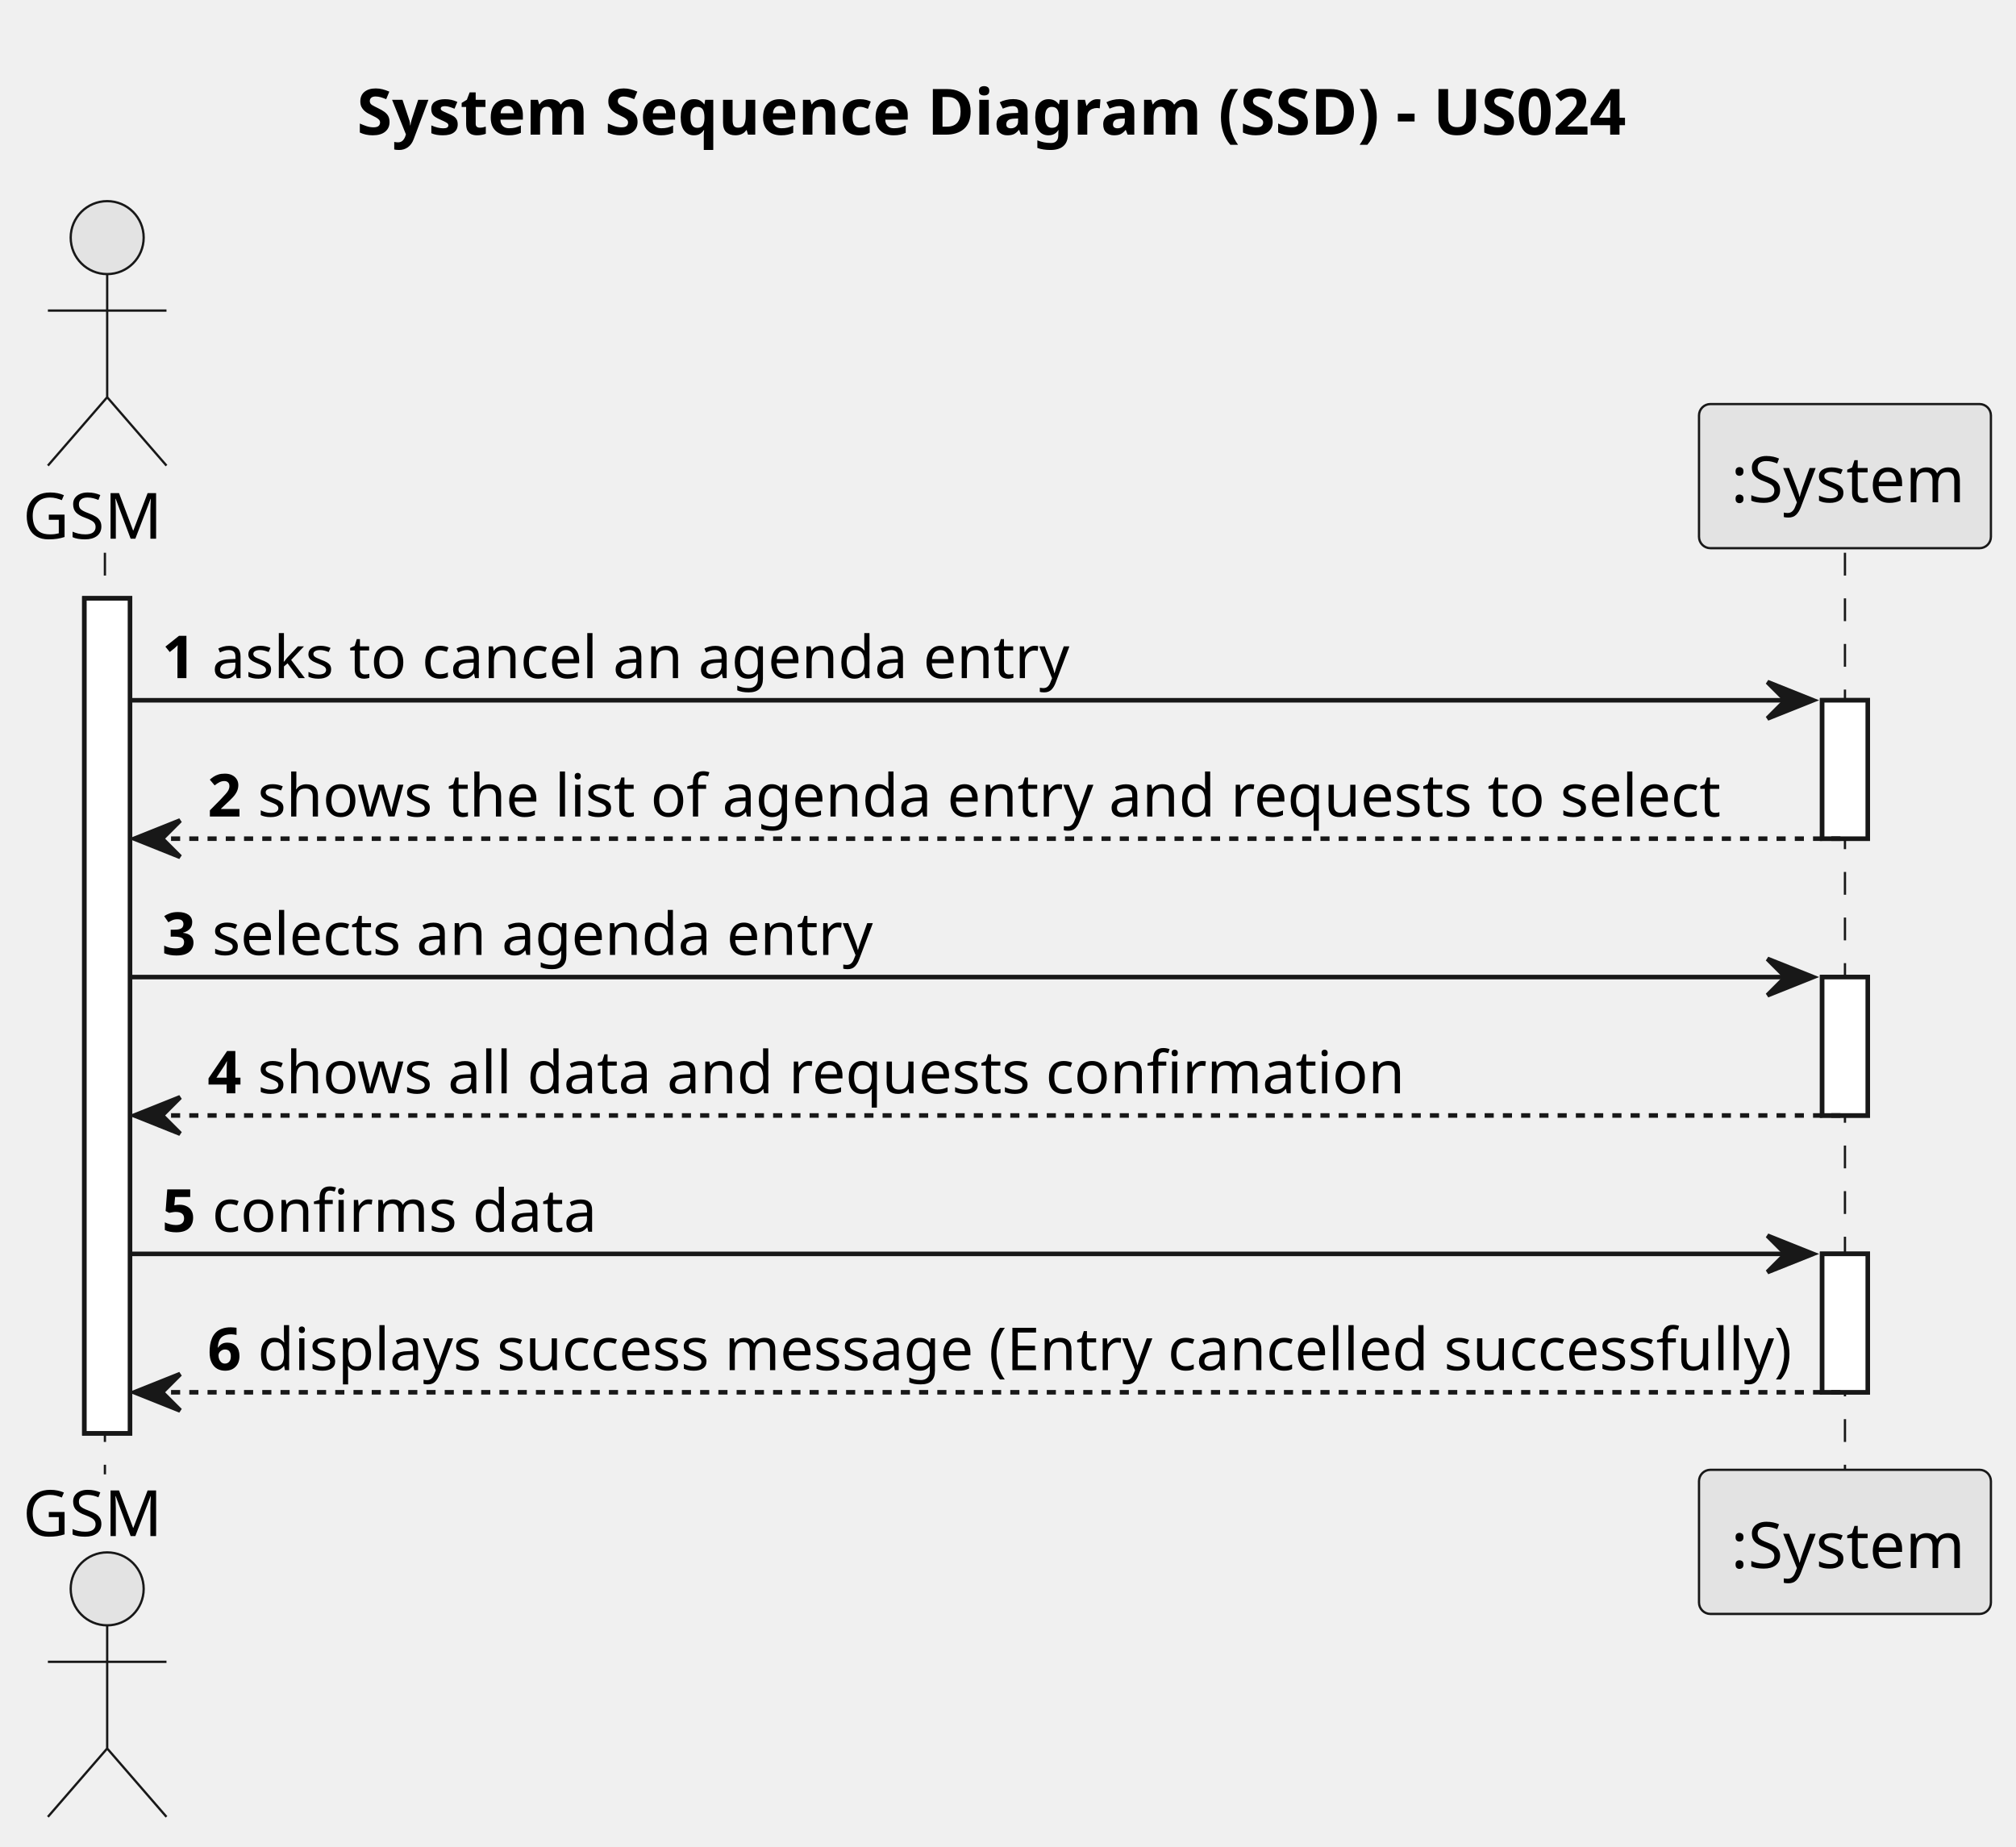
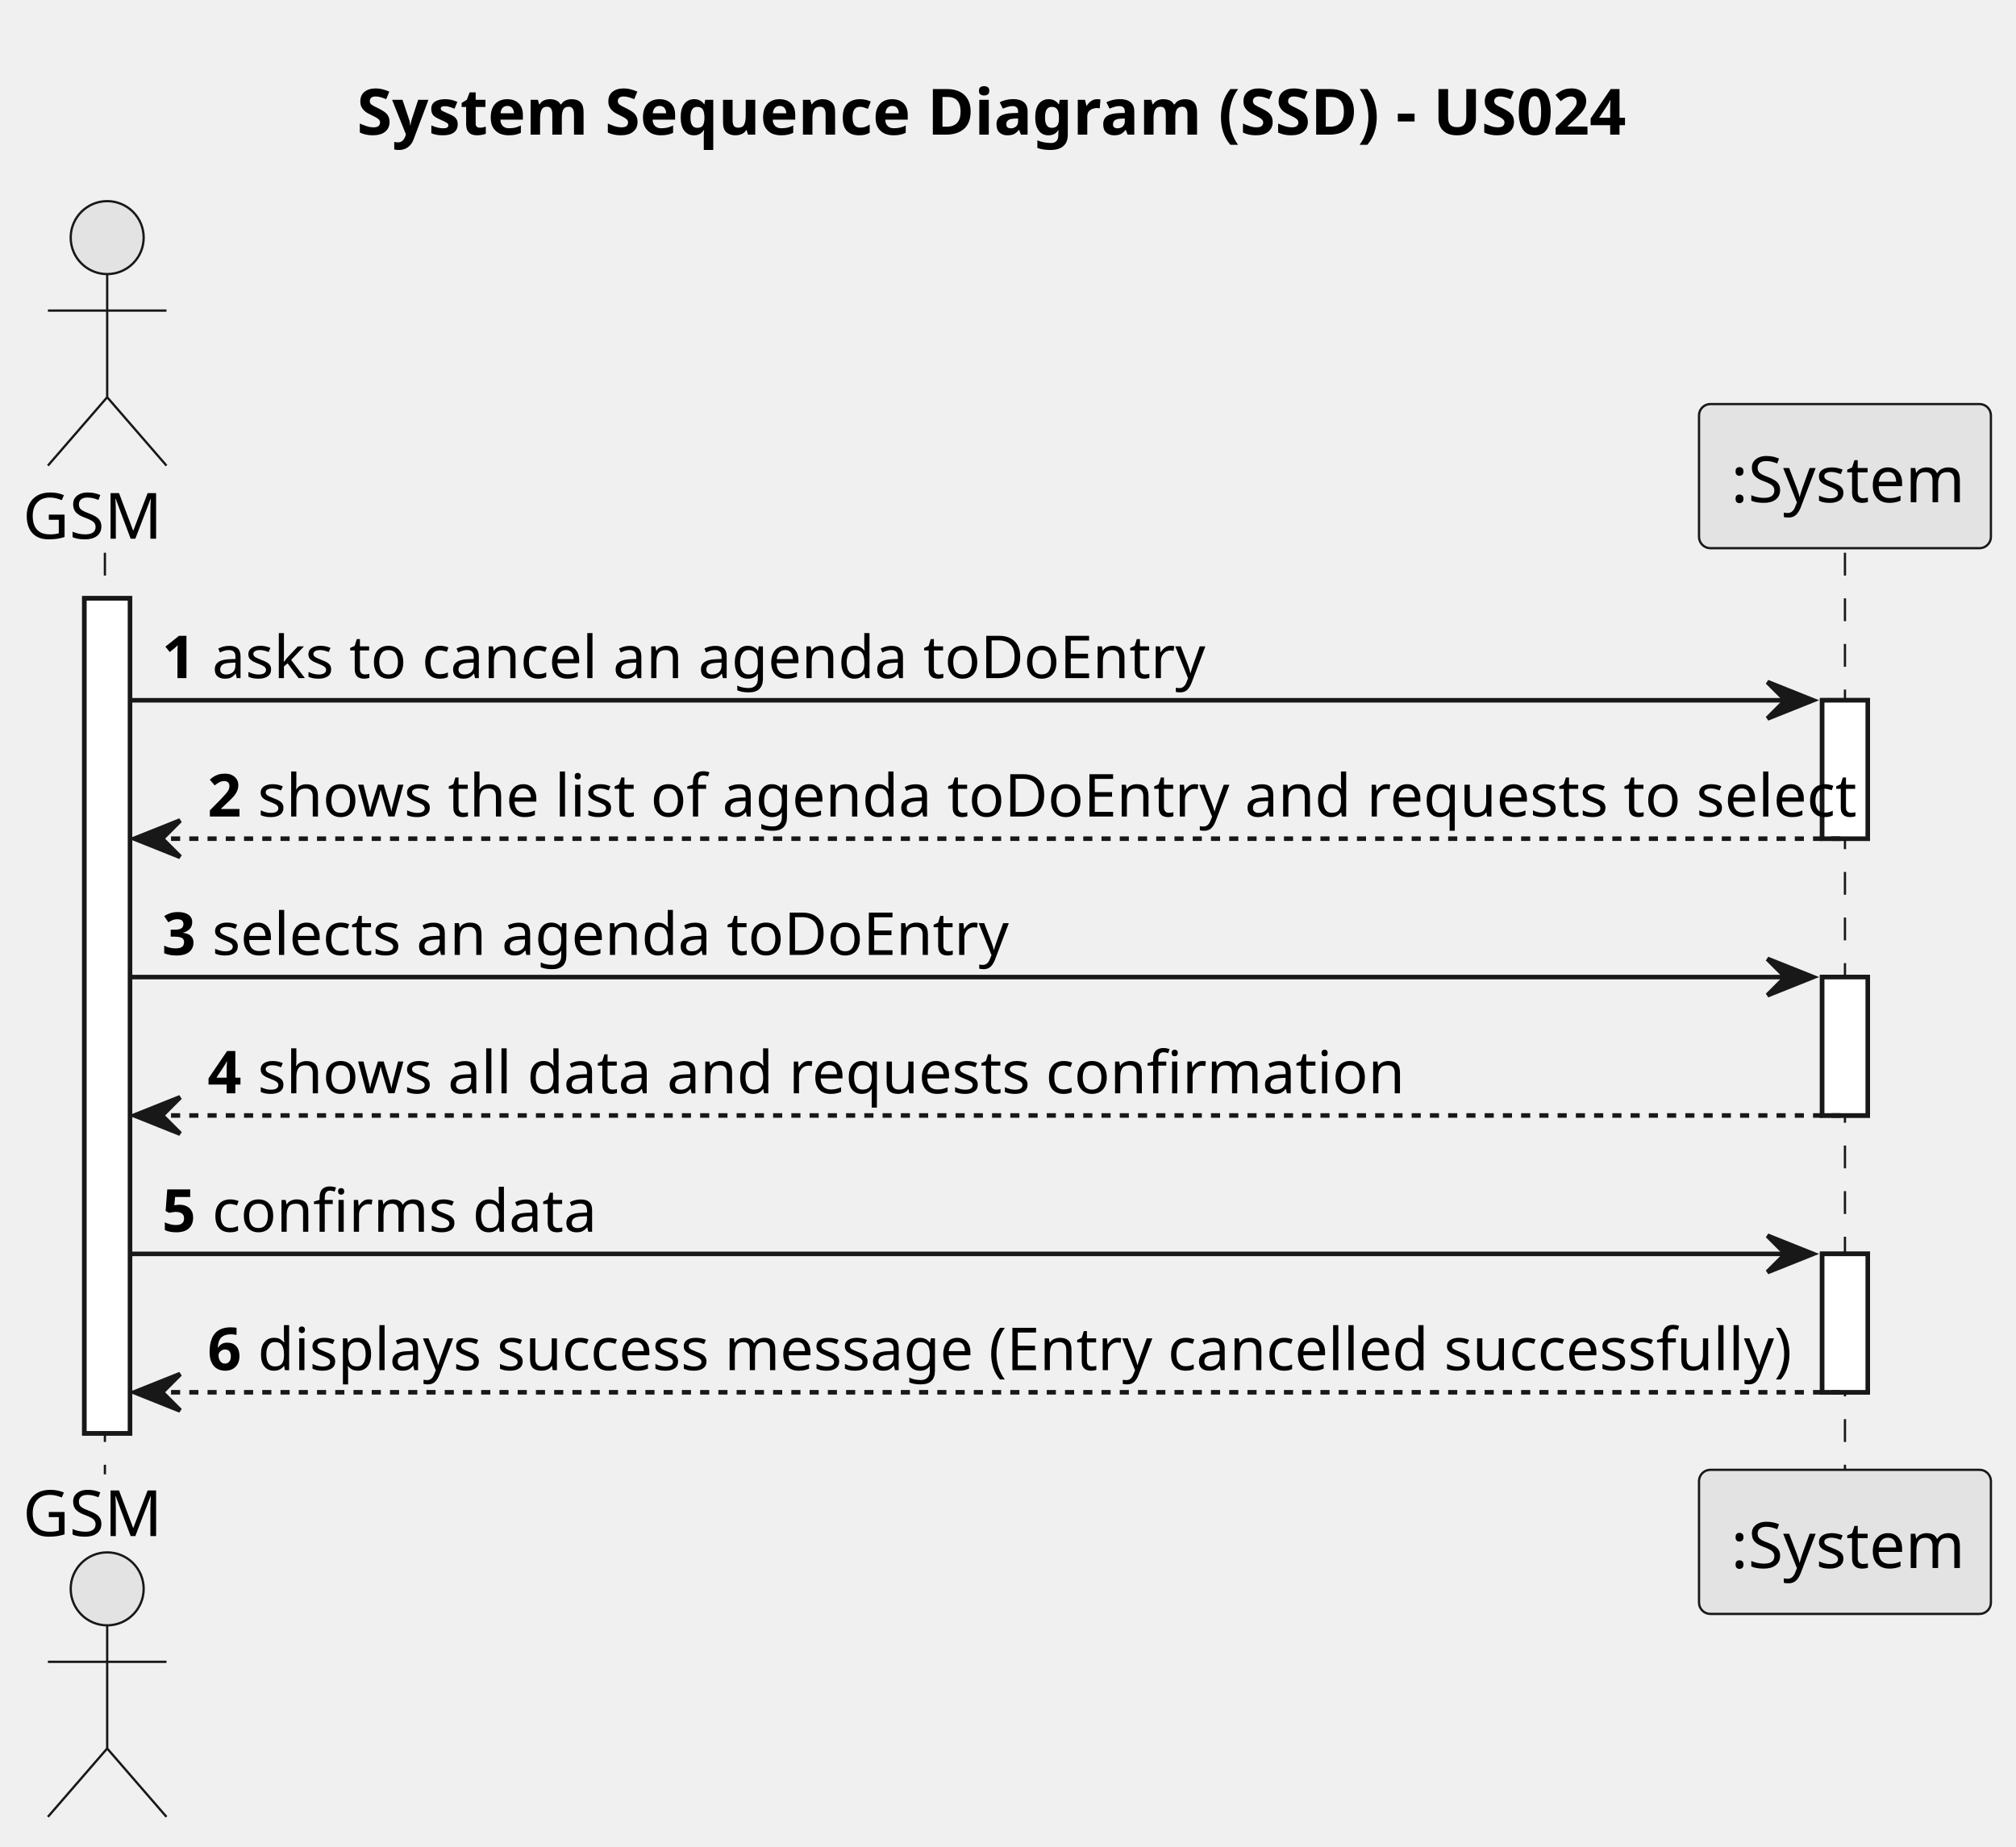
<svg xmlns="http://www.w3.org/2000/svg" contentStyleType="text/css" height="405px" preserveAspectRatio="none" style="width:442px;height:405px;background:#FFFFFF;" version="1.1" viewBox="0 0 442 405" width="442px" zoomAndPan="magnify">
  <defs />
  <g>
    <text fill="#000000" font-family="sans-serif" font-size="14" font-weight="bold" lengthAdjust="spacing" textLength="284" x="78.25" y="29.533">System Sequence Diagram (SSD) - US024</text>
    <rect fill="#FFFFFF" height="183.109" style="stroke:#181818;stroke-width:1.0;" width="10" x="18.5" y="131.219" />
    <rect fill="#FFFFFF" height="30.352" style="stroke:#181818;stroke-width:1.0;" width="10" x="399.5" y="153.57" />
    <rect fill="#FFFFFF" height="30.352" style="stroke:#181818;stroke-width:1.0;" width="10" x="399.5" y="214.273" />
    <rect fill="#FFFFFF" height="30.352" style="stroke:#181818;stroke-width:1.0;" width="10" x="399.5" y="274.977" />
    <line style="stroke:#181818;stroke-width:0.5;stroke-dasharray:5.0,5.0;" x1="23" x2="23" y1="121.219" y2="323.328" />
    <line style="stroke:#181818;stroke-width:0.5;stroke-dasharray:5.0,5.0;" x1="404.5" x2="404.5" y1="121.219" y2="323.328" />
    <text fill="#000000" font-family="sans-serif" font-size="14" lengthAdjust="spacing" textLength="31" x="5" y="118.143">GSM</text>
    <ellipse cx="23.5" cy="52.109" fill="#E3E3E3" rx="8" ry="8" style="stroke:#181818;stroke-width:0.5;" />
    <path d="M23.5,60.109 L23.5,87.109 M10.5,68.109 L36.5,68.109 M23.5,87.109 L10.5,102.109 M23.5,87.109 L36.5,102.109 " fill="none" style="stroke:#181818;stroke-width:0.5;" />
    <text fill="#000000" font-family="sans-serif" font-size="14" lengthAdjust="spacing" textLength="31" x="5" y="336.861">GSM</text>
    <ellipse cx="23.5" cy="348.438" fill="#E3E3E3" rx="8" ry="8" style="stroke:#181818;stroke-width:0.5;" />
    <path d="M23.5,356.438 L23.5,383.438 M10.5,364.438 L36.5,364.438 M23.5,383.438 L10.5,398.438 M23.5,383.438 L36.5,398.438 " fill="none" style="stroke:#181818;stroke-width:0.5;" />
    <rect fill="#E3E3E3" height="31.609" rx="2.5" ry="2.5" style="stroke:#181818;stroke-width:0.5;" width="64" x="372.5" y="88.609" />
    <text fill="#000000" font-family="sans-serif" font-size="14" lengthAdjust="spacing" textLength="50" x="379.5" y="110.143">:System</text>
    <rect fill="#E3E3E3" height="31.609" rx="2.5" ry="2.5" style="stroke:#181818;stroke-width:0.5;" width="64" x="372.5" y="322.328" />
    <text fill="#000000" font-family="sans-serif" font-size="14" lengthAdjust="spacing" textLength="50" x="379.5" y="343.861">:System</text>
    <rect fill="#FFFFFF" height="183.109" style="stroke:#181818;stroke-width:1.0;" width="10" x="18.5" y="131.219" />
    <rect fill="#FFFFFF" height="30.352" style="stroke:#181818;stroke-width:1.0;" width="10" x="399.5" y="153.57" />
    <rect fill="#FFFFFF" height="30.352" style="stroke:#181818;stroke-width:1.0;" width="10" x="399.5" y="214.273" />
    <rect fill="#FFFFFF" height="30.352" style="stroke:#181818;stroke-width:1.0;" width="10" x="399.5" y="274.977" />
    <polygon fill="#181818" points="387.5,149.57,397.5,153.57,387.5,157.57,391.5,153.57" style="stroke:#181818;stroke-width:1.0;" />
    <line style="stroke:#181818;stroke-width:1.0;" x1="28.5" x2="393.5" y1="153.57" y2="153.57" />
    <text fill="#000000" font-family="sans-serif" font-size="13" font-weight="bold" lengthAdjust="spacing" textLength="7" x="35.5" y="148.714">1</text>
-     <text fill="#000000" font-family="sans-serif" font-size="13" lengthAdjust="spacing" textLength="182" x="46.5" y="148.714">asks to cancel an agenda entry</text>
+     <text fill="#000000" font-family="sans-serif" font-size="13" lengthAdjust="spacing" textLength="182" x="46.5" y="148.714">asks to cancel an agenda toDoEntry</text>
    <polygon fill="#181818" points="39.5,179.922,29.5,183.922,39.5,187.922,35.5,183.922" style="stroke:#181818;stroke-width:1.0;" />
    <line style="stroke:#181818;stroke-width:1.0;stroke-dasharray:2.0,2.0;" x1="33.5" x2="403.5" y1="183.922" y2="183.922" />
    <text fill="#000000" font-family="sans-serif" font-size="13" font-weight="bold" lengthAdjust="spacing" textLength="7" x="45.5" y="179.065">2</text>
-     <text fill="#000000" font-family="sans-serif" font-size="13" lengthAdjust="spacing" textLength="306" x="56.5" y="179.065">shows the list of agenda entry and requests to select</text>
+     <text fill="#000000" font-family="sans-serif" font-size="13" lengthAdjust="spacing" textLength="306" x="56.5" y="179.065">shows the list of agenda toDoEntry and requests to select</text>
    <polygon fill="#181818" points="387.5,210.273,397.5,214.273,387.5,218.273,391.5,214.273" style="stroke:#181818;stroke-width:1.0;" />
    <line style="stroke:#181818;stroke-width:1.0;" x1="28.5" x2="393.5" y1="214.273" y2="214.273" />
    <text fill="#000000" font-family="sans-serif" font-size="13" font-weight="bold" lengthAdjust="spacing" textLength="7" x="35.5" y="209.417">3</text>
-     <text fill="#000000" font-family="sans-serif" font-size="13" lengthAdjust="spacing" textLength="139" x="46.5" y="209.417">selects an agenda entry</text>
+     <text fill="#000000" font-family="sans-serif" font-size="13" lengthAdjust="spacing" textLength="139" x="46.5" y="209.417">selects an agenda toDoEntry</text>
    <polygon fill="#181818" points="39.5,240.625,29.5,244.625,39.5,248.625,35.5,244.625" style="stroke:#181818;stroke-width:1.0;" />
    <line style="stroke:#181818;stroke-width:1.0;stroke-dasharray:2.0,2.0;" x1="33.5" x2="403.5" y1="244.625" y2="244.625" />
    <text fill="#000000" font-family="sans-serif" font-size="13" font-weight="bold" lengthAdjust="spacing" textLength="7" x="45.5" y="239.769">4</text>
    <text fill="#000000" font-family="sans-serif" font-size="13" lengthAdjust="spacing" textLength="236" x="56.5" y="239.769">shows all data and requests confirmation</text>
    <polygon fill="#181818" points="387.5,270.977,397.5,274.977,387.5,278.977,391.5,274.977" style="stroke:#181818;stroke-width:1.0;" />
    <line style="stroke:#181818;stroke-width:1.0;" x1="28.5" x2="393.5" y1="274.977" y2="274.977" />
    <text fill="#000000" font-family="sans-serif" font-size="13" font-weight="bold" lengthAdjust="spacing" textLength="7" x="35.5" y="270.12">5</text>
    <text fill="#000000" font-family="sans-serif" font-size="13" lengthAdjust="spacing" textLength="78" x="46.5" y="270.12">confirms data</text>
    <polygon fill="#181818" points="39.5,301.328,29.5,305.328,39.5,309.328,35.5,305.328" style="stroke:#181818;stroke-width:1.0;" />
    <line style="stroke:#181818;stroke-width:1.0;stroke-dasharray:2.0,2.0;" x1="33.5" x2="403.5" y1="305.328" y2="305.328" />
    <text fill="#000000" font-family="sans-serif" font-size="13" font-weight="bold" lengthAdjust="spacing" textLength="7" x="45.5" y="300.472">6</text>
    <text fill="#000000" font-family="sans-serif" font-size="13" lengthAdjust="spacing" textLength="336" x="56.5" y="300.472">displays success message (Entry cancelled successfully)</text>
  </g>
</svg>
